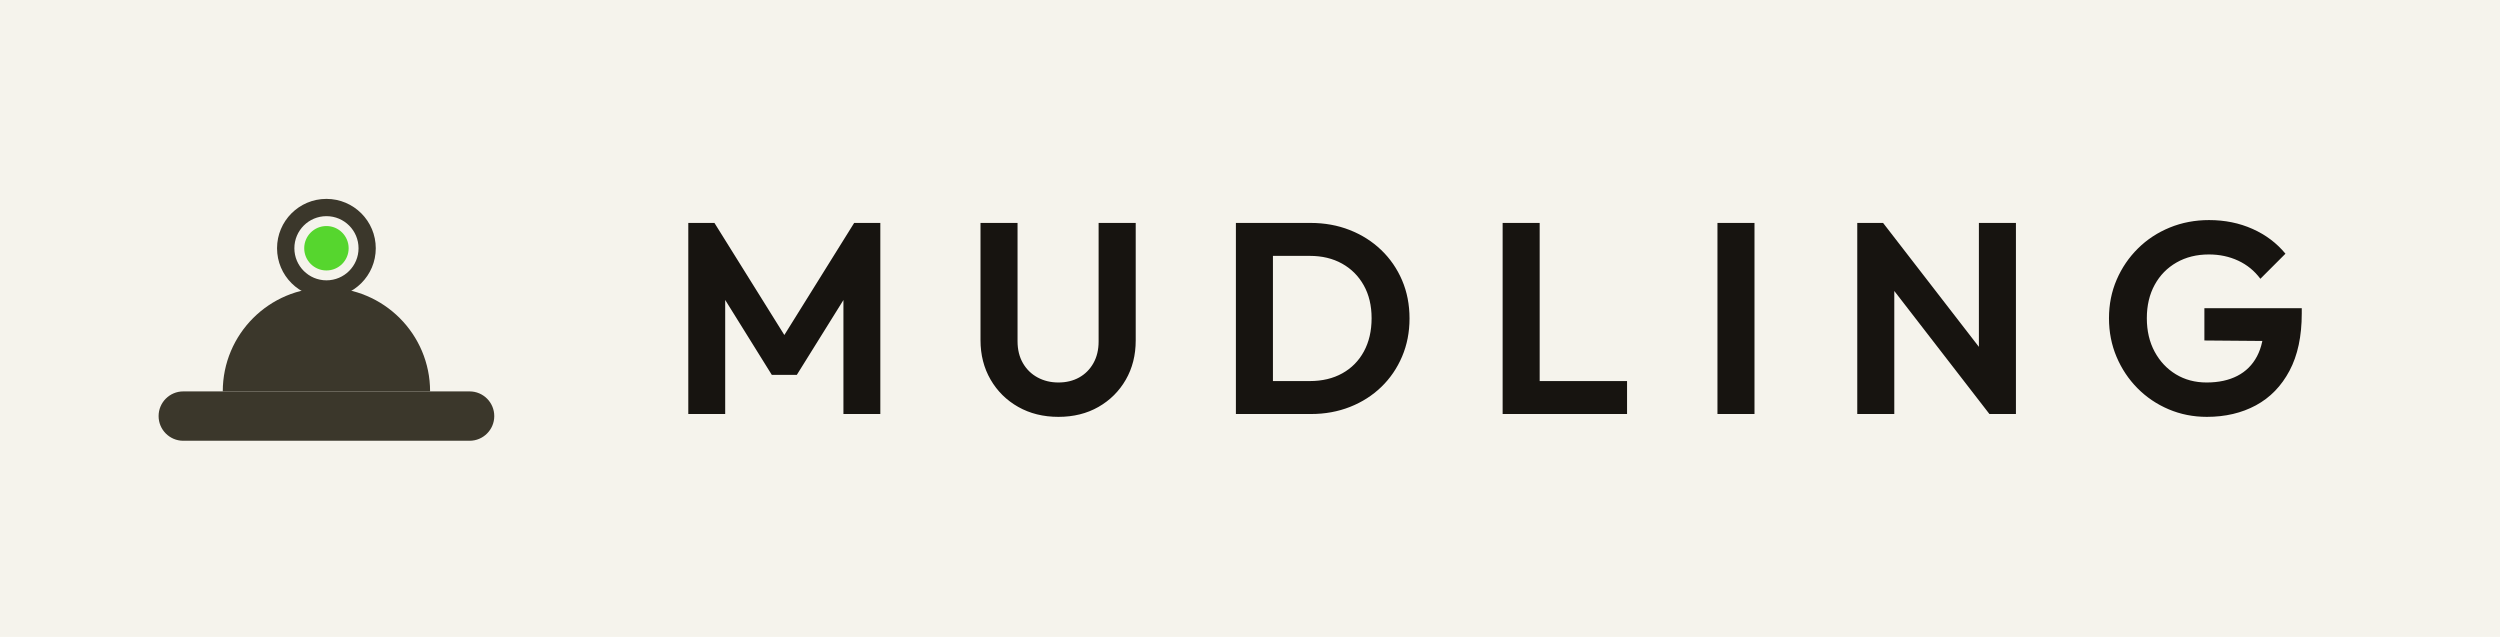
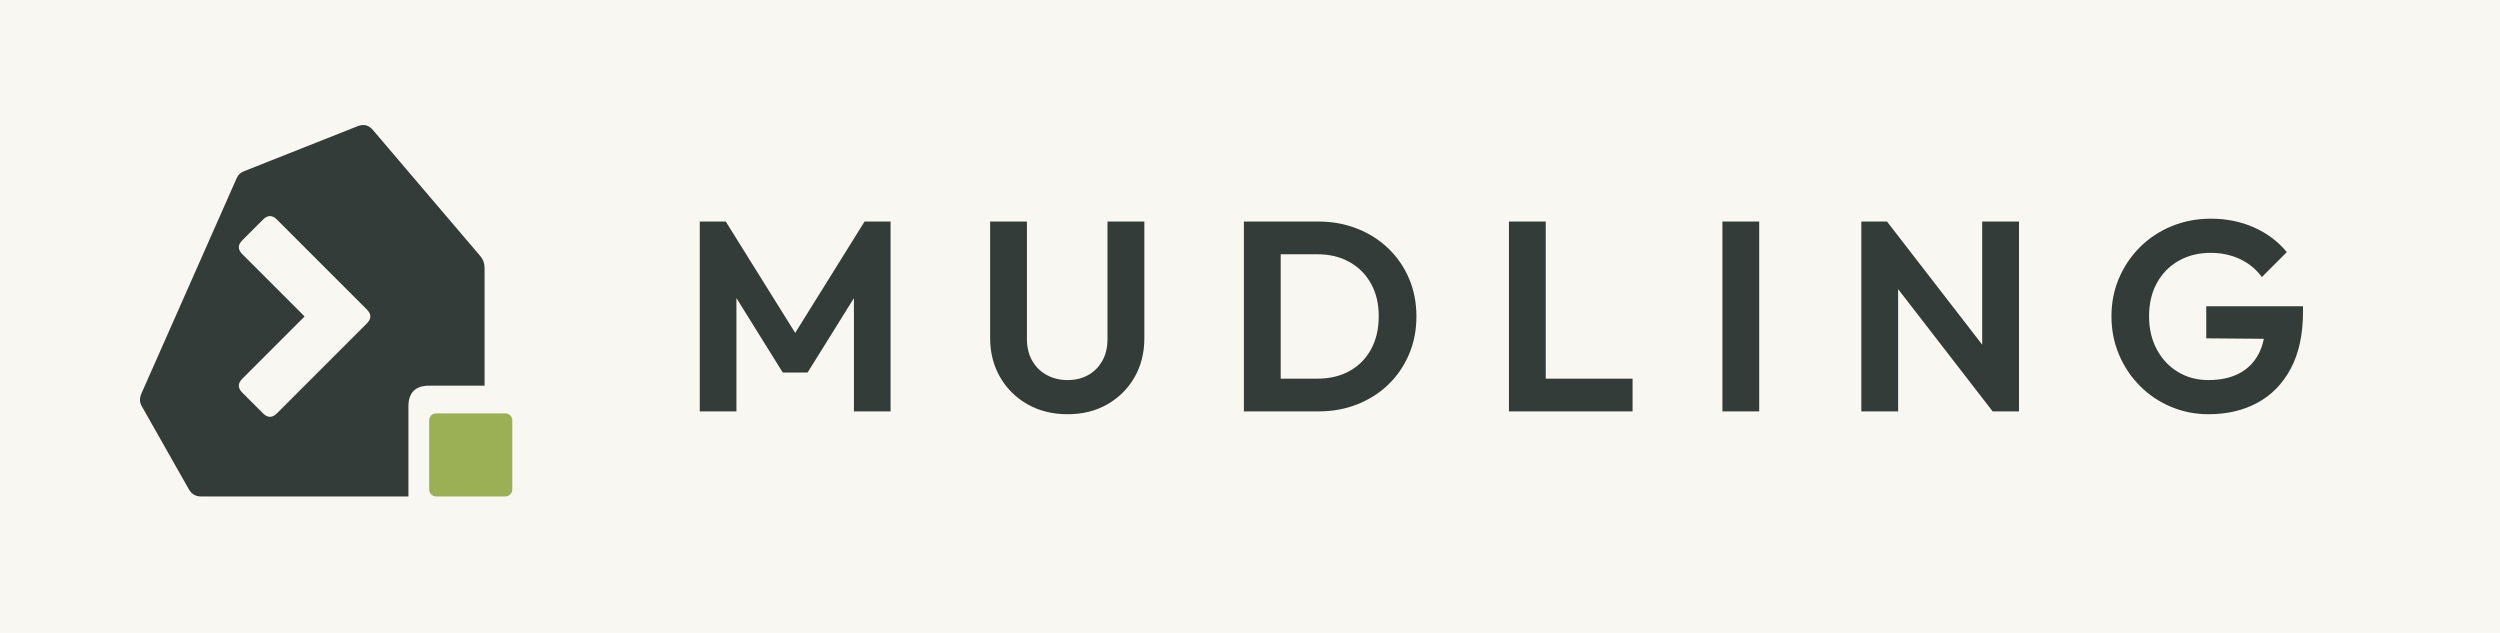
- <svg xmlns="http://www.w3.org/2000/svg" viewBox="0 0 314 80" width="314" height="80">
-   <rect width="314" height="80" fill="#F5F3EC" />
-   <g transform="translate(10,7) scale(0.62)">
-     <rect x="16" y="68" width="68" height="10" rx="5" fill="#3B372B" />
-     <path d="M29,68 A21,21 0 0 1 71,68 Z" fill="#3B372B" />
-     <path d="M50,29 A10,10 0 1 1 49.99,29 Z M50,32.5 A6.5,6.5 0 1 0 50.01,32.5 Z" fill-rule="evenodd" fill="#3B372B" />
-     <circle cx="50" cy="39" r="4.5" fill="#56D62E" />
+ <svg xmlns="http://www.w3.org/2000/svg" viewBox="0 0 316 80" width="316" height="80">
+   <rect width="316" height="80" fill="#F8F7F2" />
+   <g transform="translate(14,12) scale(0.875)">
+     <path fill="#333C39" fill-rule="evenodd" d="M35.7 4.5 Q37 4 37.9 5.1 L53.4 23.3 Q54 24 54 25 V42 H46 Q43 42 43 45 V58 H13 Q11.9 58 11.3 57 L4.5 45 Q4 44.2 4.4 43.2 L18.2 12 Q18.5 11.3 19.3 11 L35.7 4.5 Z M24 18 L37 31 Q38 32 37 33 L24 46 Q23 47 22 46 L19 43 Q18 42 19 41 L28 32 L19 23 Q18 22 19 21 L22 18 Q23 17 24 18 Z" />
+     <rect x="46" y="46" width="12" height="12" rx="1" fill="#9BAF55" />
  </g>
-   <path transform="translate(84,52)" fill="#171410" d="M2.45 0.0V-24H5.735L15.448 -8.424H13.579L23.283 -24H26.569V0.0H21.935V-16.028L22.848 -15.781L16.08 -4.916H12.939L6.179 -15.781L7.084 -16.028V0.0Z M48.941 0.358Q46.099 0.358 43.89 -0.891Q41.681 -2.14 40.416 -4.323Q39.152 -6.507 39.152 -9.277V-24H43.804V-9.149Q43.804 -7.554 44.481 -6.386Q45.159 -5.217 46.326 -4.589Q47.493 -3.96 48.937 -3.96Q50.41 -3.96 51.54 -4.588Q52.669 -5.216 53.328 -6.379Q53.986 -7.542 53.986 -9.115V-24H58.646V-9.243Q58.646 -6.472 57.398 -4.306Q56.15 -2.141 53.967 -0.891Q51.784 0.358 48.941 0.358Z M74.395 0.0V-4.139H80.523Q82.845 -4.139 84.59 -5.108Q86.336 -6.077 87.304 -7.856Q88.273 -9.636 88.273 -12.034Q88.273 -14.407 87.287 -16.165Q86.302 -17.923 84.56 -18.892Q82.819 -19.861 80.523 -19.861H74.31V-24H80.6Q83.263 -24 85.529 -23.108Q87.795 -22.216 89.481 -20.599Q91.166 -18.982 92.101 -16.797Q93.036 -14.612 93.036 -12Q93.036 -9.414 92.101 -7.216Q91.166 -5.018 89.494 -3.401Q87.821 -1.784 85.559 -0.892Q83.297 0.0 80.669 0.0ZM71.229 0.0V-24H75.881V0.0Z M104.731 0.0V-24H109.383V0.0ZM108.145 0.0V-4.139H120.358V0.0Z M131.713 0.0V-24H136.364V0.0Z M149.272 0.0V-24H152.515L153.923 -19.34V0.0ZM165.872 0.0 151.619 -18.435 152.515 -24 166.768 -5.565ZM165.872 0.0 164.549 -4.498V-24H169.201V0.0Z M193.178 0.358Q190.626 0.358 188.385 -0.593Q186.145 -1.545 184.468 -3.239Q182.791 -4.933 181.839 -7.182Q180.888 -9.431 180.888 -12.026Q180.888 -14.629 181.852 -16.865Q182.817 -19.101 184.523 -20.791Q186.23 -22.481 188.522 -23.42Q190.814 -24.358 193.459 -24.358Q196.43 -24.358 198.917 -23.249Q201.405 -22.139 203.053 -20.134L199.903 -16.984Q198.794 -18.478 197.121 -19.259Q195.448 -20.04 193.434 -20.04Q191.138 -20.04 189.376 -19.033Q187.613 -18.026 186.627 -16.225Q185.642 -14.424 185.642 -12.034Q185.642 -9.644 186.623 -7.826Q187.605 -6.009 189.294 -4.984Q190.984 -3.96 193.152 -3.96Q195.405 -3.96 197.014 -4.792Q198.623 -5.624 199.481 -7.25Q200.339 -8.876 200.339 -11.223L203.351 -9.149L192.871 -9.235V-13.289H205.101V-12.623Q205.101 -8.33 203.565 -5.437Q202.028 -2.543 199.344 -1.092Q196.66 0.358 193.178 0.358Z" />
+   <path transform="translate(86,52)" fill="#333C39" d="M2.45 0.0V-24H5.735L15.448 -8.424H13.579L23.283 -24H26.569V0.0H21.935V-16.028L22.848 -15.781L16.08 -4.916H12.939L6.179 -15.781L7.084 -16.028V0.0Z M48.941 0.358Q46.099 0.358 43.89 -0.891Q41.681 -2.14 40.416 -4.323Q39.152 -6.507 39.152 -9.277V-24H43.804V-9.149Q43.804 -7.554 44.481 -6.386Q45.159 -5.217 46.326 -4.589Q47.493 -3.96 48.937 -3.96Q50.41 -3.96 51.54 -4.588Q52.669 -5.216 53.328 -6.379Q53.986 -7.542 53.986 -9.115V-24H58.646V-9.243Q58.646 -6.472 57.398 -4.306Q56.15 -2.141 53.967 -0.891Q51.784 0.358 48.941 0.358Z M74.395 0.0V-4.139H80.523Q82.845 -4.139 84.59 -5.108Q86.336 -6.077 87.304 -7.856Q88.273 -9.636 88.273 -12.034Q88.273 -14.407 87.287 -16.165Q86.302 -17.923 84.56 -18.892Q82.819 -19.861 80.523 -19.861H74.31V-24H80.6Q83.263 -24 85.529 -23.108Q87.795 -22.216 89.481 -20.599Q91.166 -18.982 92.101 -16.797Q93.036 -14.612 93.036 -12Q93.036 -9.414 92.101 -7.216Q91.166 -5.018 89.494 -3.401Q87.821 -1.784 85.559 -0.892Q83.297 0.0 80.669 0.0ZM71.229 0.0V-24H75.881V0.0Z M104.731 0.0V-24H109.383V0.0ZM108.145 0.0V-4.139H120.358V0.0Z M131.713 0.0V-24H136.364V0.0Z M149.272 0.0V-24H152.515L153.923 -19.34V0.0ZM165.872 0.0 151.619 -18.435 152.515 -24 166.768 -5.565ZM165.872 0.0 164.549 -4.498V-24H169.201V0.0Z M193.178 0.358Q190.626 0.358 188.385 -0.593Q186.145 -1.545 184.468 -3.239Q182.791 -4.933 181.839 -7.182Q180.888 -9.431 180.888 -12.026Q180.888 -14.629 181.852 -16.865Q182.817 -19.101 184.523 -20.791Q186.23 -22.481 188.522 -23.42Q190.814 -24.358 193.459 -24.358Q196.43 -24.358 198.917 -23.249Q201.405 -22.139 203.053 -20.134L199.903 -16.984Q198.794 -18.478 197.121 -19.259Q195.448 -20.04 193.434 -20.04Q191.138 -20.04 189.376 -19.033Q187.613 -18.026 186.627 -16.225Q185.642 -14.424 185.642 -12.034Q185.642 -9.644 186.623 -7.826Q187.605 -6.009 189.294 -4.984Q190.984 -3.96 193.152 -3.96Q195.405 -3.96 197.014 -4.792Q198.623 -5.624 199.481 -7.25Q200.339 -8.876 200.339 -11.223L203.351 -9.149L192.871 -9.235V-13.289H205.101V-12.623Q205.101 -8.33 203.565 -5.437Q202.028 -2.543 199.344 -1.092Q196.66 0.358 193.178 0.358Z" />
</svg>
